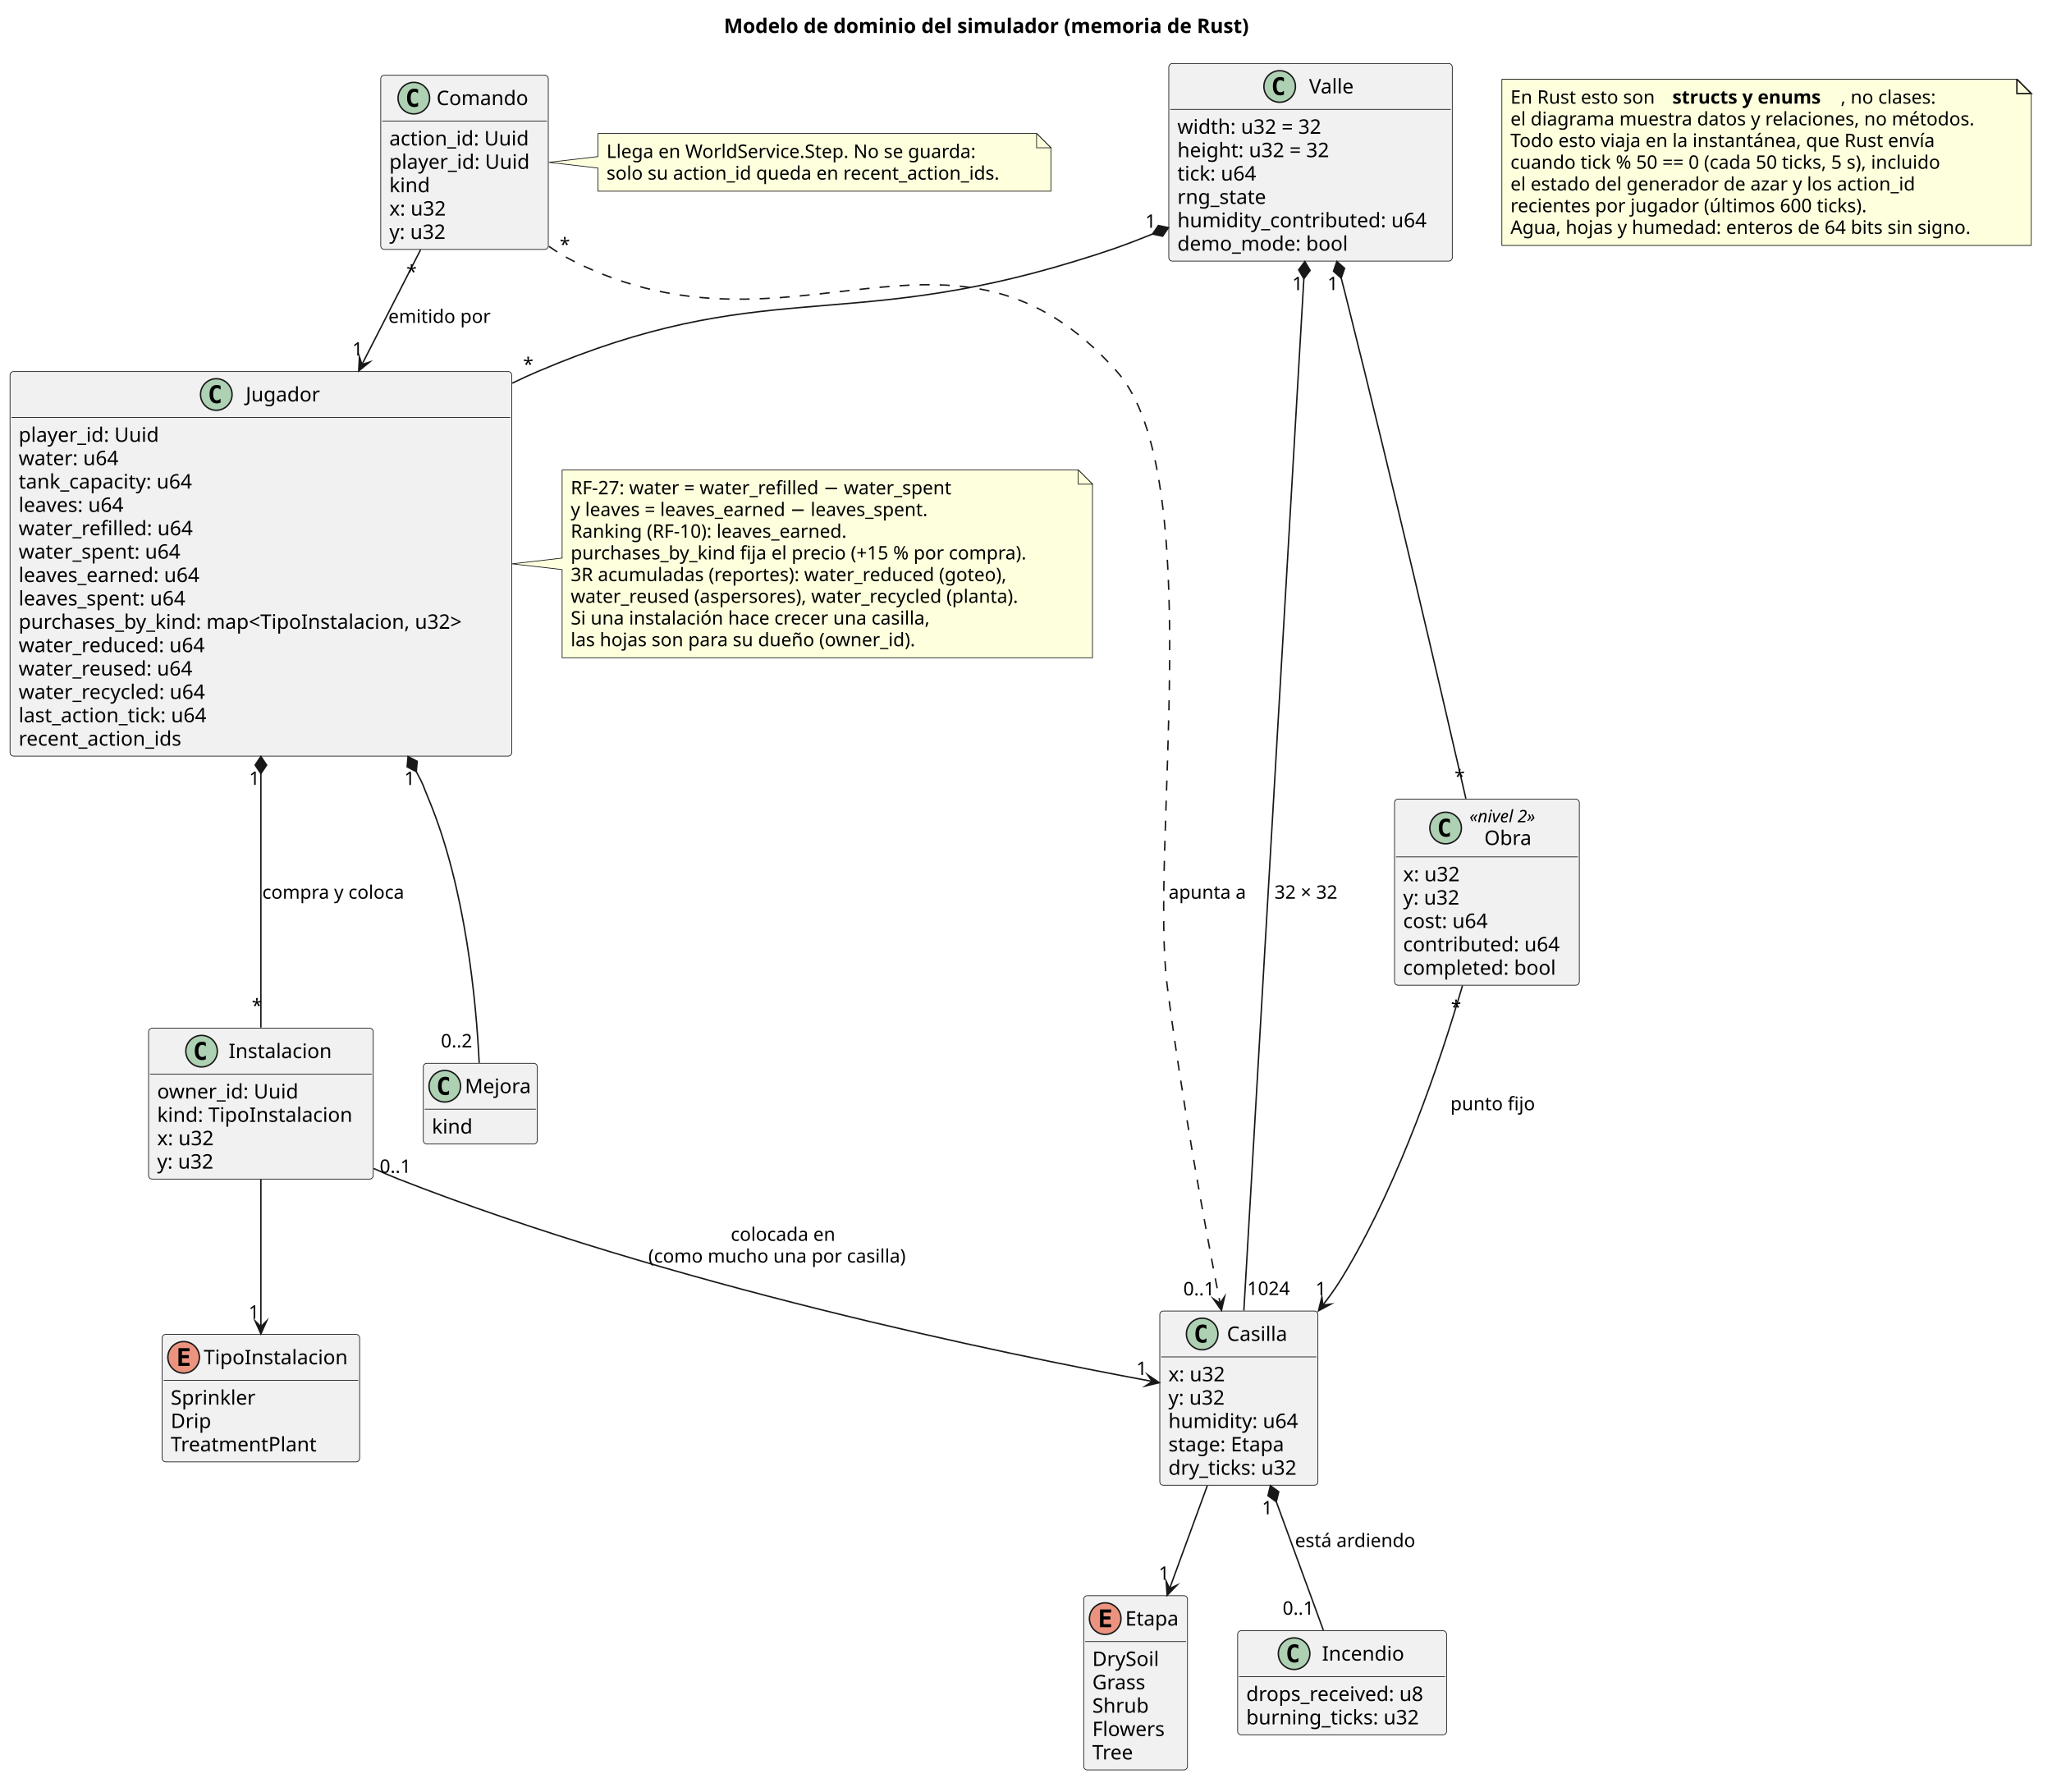
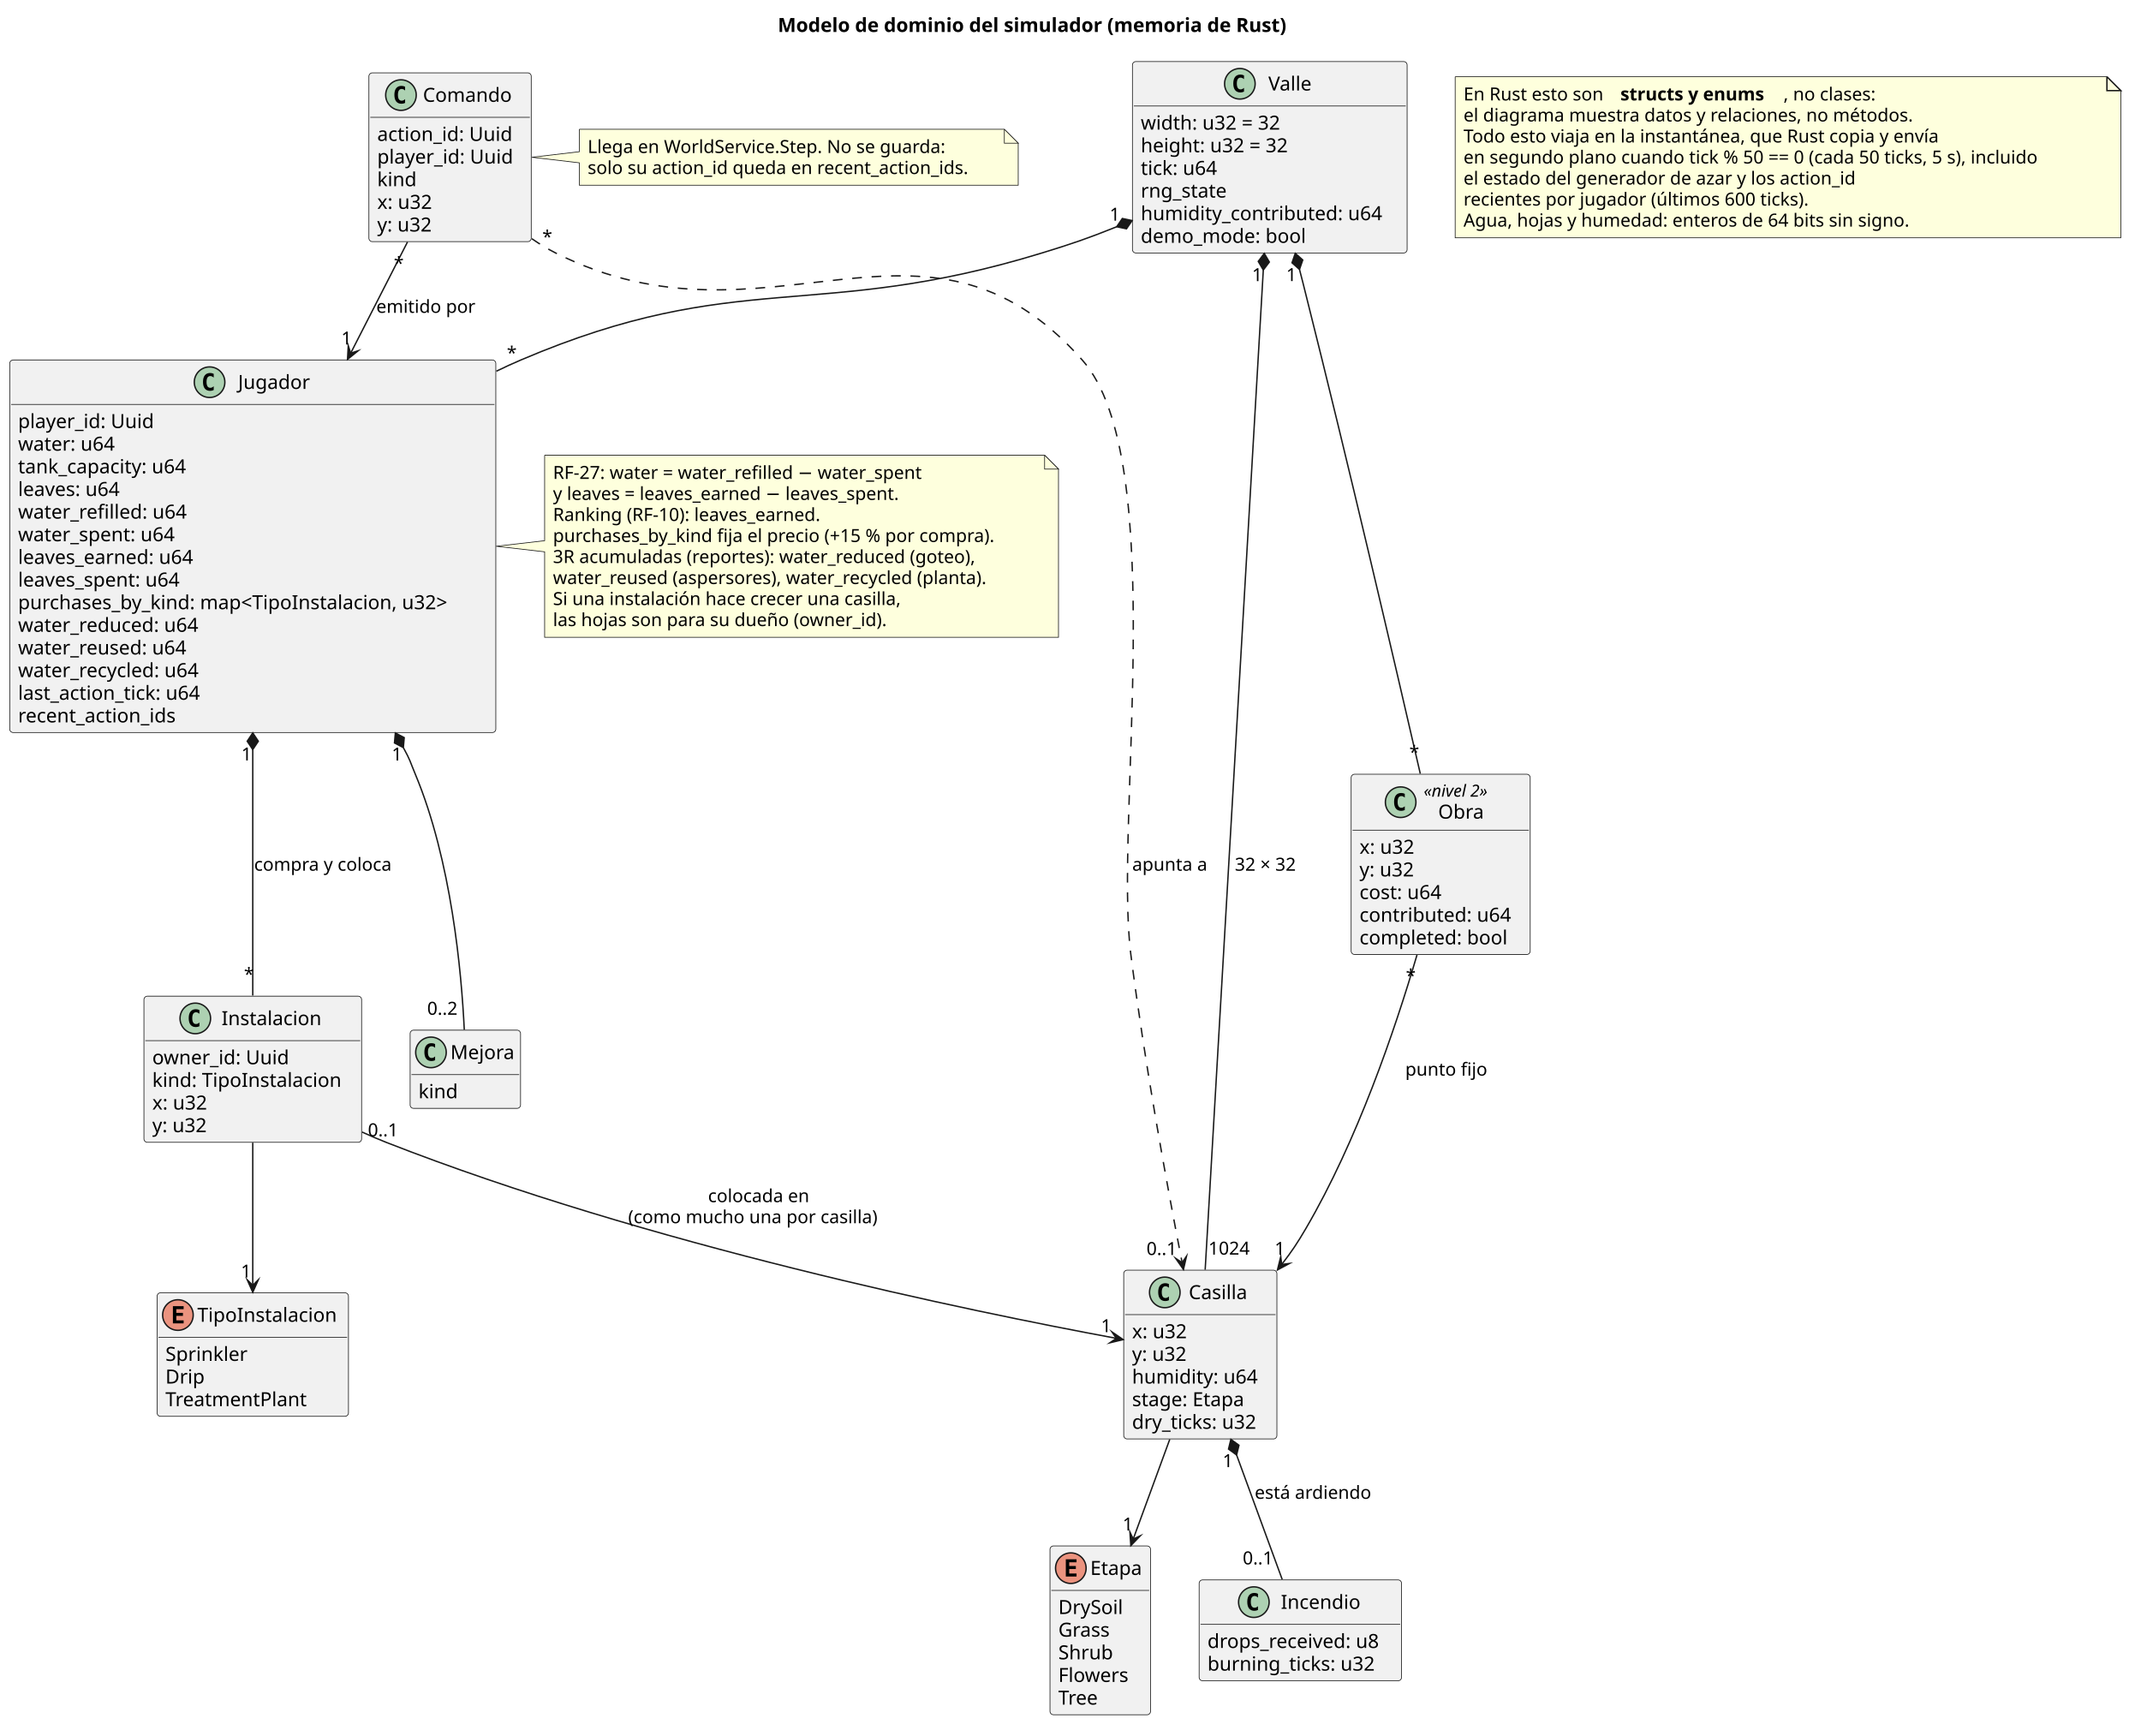
- <svg xmlns="http://www.w3.org/2000/svg" version="1.1" data-diagram-type="CLASS" style="width:1431px;height:1249px;background:#FFFFFF;" width="1431px" height="1249px" viewBox="0 0 1431 1249" zoomAndPan="magnify" preserveAspectRatio="none" contentStyleType="text/css">
+ <svg xmlns="http://www.w3.org/2000/svg" version="1.1" data-diagram-type="CLASS" style="width:1541px;height:1249px;background:#FFFFFF;" width="1541px" height="1249px" viewBox="0 0 1541 1249" zoomAndPan="magnify" preserveAspectRatio="none" contentStyleType="text/css">
  <defs />
  <g font-family="sans-serif" lengthAdjust="spacing">
    <g class="title" data-source-line="1">
-       <text x="504.837" y="22.995" fill="#000" font-size="14" textLength="414.846" font-weight="700">Modelo de dominio del simulador (memoria de Rust)</text>
+       <text x="559.819" y="22.995" fill="#000" font-size="14" textLength="414.846" font-weight="700">Modelo de dominio del simulador (memoria de Rust)</text>
    </g>
    <g class="entity" data-qualified-name="Valle" id="ent0001" data-source-line="4">
      <rect x="815.08" y="44.297" width="197.698" height="137.781" fill="#F1F1F1" style="stroke:#181818;stroke-width:0.5;" rx="2.5" ry="2.5" />
      <ellipse cx="892.405" cy="60.297" rx="11" ry="11" fill="#ADD1B2" style="stroke:#181818;stroke-width:1;" />
      <path d="M895.373,65.938 Q894.795,66.234 894.155,66.375 Q893.514,66.531 892.811,66.531 Q890.311,66.531 888.983,64.891 Q887.67,63.234 887.67,60.109 Q887.67,56.984 888.983,55.328 Q890.311,53.672 892.811,53.672 Q893.514,53.672 894.155,53.828 Q894.811,53.984 895.373,54.281 L895.373,57 Q894.748,56.422 894.155,56.156 Q893.561,55.875 892.936,55.875 Q891.592,55.875 890.905,56.953 Q890.217,58.016 890.217,60.109 Q890.217,62.203 890.905,63.281 Q891.592,64.344 892.936,64.344 Q893.561,64.344 894.155,64.078 Q894.748,63.797 895.373,63.219 L895.373,65.938 Z " fill="#000" />
      <text x="912.905" y="65.144" fill="#000" font-size="14" textLength="34.549">Valle</text>
      <line x1="816.08" y1="76.297" x2="1011.778" y2="76.297" style="stroke:#181818;stroke-width:0.5;" />
      <text x="821.08" y="93.292" fill="#000" font-size="14" textLength="112.889">width: u32 = 32</text>
      <text x="821.08" y="109.589" fill="#000" font-size="14" textLength="118.925">height: u32 = 32</text>
      <text x="821.08" y="125.886" fill="#000" font-size="14" textLength="61.038">tick: u64</text>
      <text x="821.08" y="142.183" fill="#000" font-size="14" textLength="65.98">rng_state</text>
      <text x="821.08" y="158.479" fill="#000" font-size="14" textLength="185.698">humidity_contributed: u64</text>
      <text x="821.08" y="174.776" fill="#000" font-size="14" textLength="125.48">demo_mode: bool</text>
    </g>
    <g class="entity" data-qualified-name="Casilla" id="ent0002" data-source-line="13">
      <rect x="808.8" y="914.167" width="110.26" height="121.484" fill="#F1F1F1" style="stroke:#181818;stroke-width:0.5;" rx="2.5" ry="2.5" />
      <ellipse cx="838.363" cy="930.167" rx="11" ry="11" fill="#ADD1B2" style="stroke:#181818;stroke-width:1;" />
      <path d="M841.332,935.807 Q840.754,936.104 840.113,936.245 Q839.473,936.401 838.77,936.401 Q836.27,936.401 834.942,934.761 Q833.629,933.104 833.629,929.979 Q833.629,926.854 834.942,925.198 Q836.27,923.542 838.77,923.542 Q839.473,923.542 840.113,923.698 Q840.77,923.854 841.332,924.151 L841.332,926.87 Q840.707,926.292 840.113,926.026 Q839.52,925.745 838.895,925.745 Q837.551,925.745 836.863,926.823 Q836.176,927.886 836.176,929.979 Q836.176,932.073 836.863,933.151 Q837.551,934.214 838.895,934.214 Q839.52,934.214 840.113,933.948 Q840.707,933.667 841.332,933.089 L841.332,935.807 Z " fill="#000" />
      <text x="855.6" y="935.014" fill="#000" font-size="14" textLength="45.896">Casilla</text>
      <line x1="809.8" y1="946.167" x2="918.06" y2="946.167" style="stroke:#181818;stroke-width:0.5;" />
      <text x="814.8" y="963.162" fill="#000" font-size="14" textLength="44.14">x: u32</text>
      <text x="814.8" y="979.459" fill="#000" font-size="14" textLength="44.14">y: u32</text>
      <text x="814.8" y="995.756" fill="#000" font-size="14" textLength="97.679">humidity: u64</text>
      <text x="814.8" y="1012.053" fill="#000" font-size="14" textLength="88.409">stage: Etapa</text>
      <text x="814.8" y="1028.349" fill="#000" font-size="14" textLength="98.26">dry_ticks: u32</text>
    </g>
    <g class="entity" data-qualified-name="Etapa" id="ent0003" data-source-line="21">
      <rect x="755.74" y="1112.657" width="72.38" height="121.484" fill="#F1F1F1" style="stroke:#181818;stroke-width:0.5;" rx="2.5" ry="2.5" />
      <ellipse cx="770.74" cy="1128.657" rx="11" ry="11" fill="#EB937F" style="stroke:#181818;stroke-width:1;" />
      <path d="M774.849,1134.657 L767.131,1134.657 L767.131,1122.266 L774.849,1122.266 L774.849,1124.423 L769.584,1124.423 L769.584,1127.094 L774.349,1127.094 L774.349,1129.251 L769.584,1129.251 L769.584,1132.501 L774.849,1132.501 L774.849,1134.657 Z " fill="#000" />
      <text x="784.74" y="1133.504" fill="#000" font-size="14" textLength="40.38">Etapa</text>
      <line x1="756.74" y1="1144.657" x2="827.12" y2="1144.657" style="stroke:#181818;stroke-width:0.5;" />
      <text x="761.74" y="1161.652" fill="#000" font-size="14" textLength="50.053">DrySoil</text>
      <text x="761.74" y="1177.949" fill="#000" font-size="14" textLength="39.771">Grass</text>
      <text x="761.74" y="1194.246" fill="#000" font-size="14" textLength="41.275">Shrub</text>
      <text x="761.74" y="1210.543" fill="#000" font-size="14" textLength="53.621">Flowers</text>
      <text x="761.74" y="1226.839" fill="#000" font-size="14" textLength="31.534">Tree</text>
    </g>
    <g class="entity" data-qualified-name="Jugador" id="ent0004" data-source-line="29">
      <rect x="7" y="259.077" width="349.866" height="268.156" fill="#F1F1F1" style="stroke:#181818;stroke-width:0.5;" rx="2.5" ry="2.5" />
      <ellipse cx="150.845" cy="275.077" rx="11" ry="11" fill="#ADD1B2" style="stroke:#181818;stroke-width:1;" />
      <path d="M153.814,280.718 Q153.236,281.014 152.595,281.155 Q151.955,281.311 151.251,281.311 Q148.751,281.311 147.423,279.671 Q146.111,278.014 146.111,274.889 Q146.111,271.764 147.423,270.108 Q148.751,268.452 151.251,268.452 Q151.955,268.452 152.595,268.608 Q153.251,268.764 153.814,269.061 L153.814,271.78 Q153.189,271.202 152.595,270.936 Q152.001,270.655 151.376,270.655 Q150.033,270.655 149.345,271.733 Q148.658,272.796 148.658,274.889 Q148.658,276.983 149.345,278.061 Q150.033,279.124 151.376,279.124 Q152.001,279.124 152.595,278.858 Q153.189,278.577 153.814,277.999 L153.814,280.718 Z " fill="#000" />
      <text x="171.345" y="279.924" fill="#000" font-size="14" textLength="53.676">Jugador</text>
      <line x1="8" y1="291.077" x2="355.866" y2="291.077" style="stroke:#181818;stroke-width:0.5;" />
      <text x="13" y="308.072" fill="#000" font-size="14" textLength="104.85">player_id: Uuid</text>
      <text x="13" y="324.369" fill="#000" font-size="14" textLength="75.742">water: u64</text>
      <text x="13" y="340.666" fill="#000" font-size="14" textLength="133.007">tank_capacity: u64</text>
      <text x="13" y="356.963" fill="#000" font-size="14" textLength="81.129">leaves: u64</text>
      <text x="13" y="373.259" fill="#000" font-size="14" textLength="131.209">water_refilled: u64</text>
      <text x="13" y="389.556" fill="#000" font-size="14" textLength="121.898">water_spent: u64</text>
      <text x="13" y="405.853" fill="#000" font-size="14" textLength="137.45">leaves_earned: u64</text>
      <text x="13" y="422.15" fill="#000" font-size="14" textLength="127.285">leaves_spent: u64</text>
      <text x="13" y="438.447" fill="#000" font-size="14" textLength="337.866">purchases_by_kind: map&lt;TipoInstalacion, u32&gt;</text>
      <text x="13" y="454.744" fill="#000" font-size="14" textLength="140.068">water_reduced: u64</text>
      <text x="13" y="471.041" fill="#000" font-size="14" textLength="130.778">water_reused: u64</text>
      <text x="13" y="487.338" fill="#000" font-size="14" textLength="142.181">water_recycled: u64</text>
      <text x="13" y="503.634" fill="#000" font-size="14" textLength="143.384">last_action_tick: u64</text>
      <text x="13" y="519.931" fill="#000" font-size="14" textLength="122.206">recent_action_ids</text>
    </g>
    <g class="entity" data-qualified-name="Instalacion" id="ent0005" data-source-line="46">
      <rect x="103.6" y="716.977" width="156.676" height="105.188" fill="#F1F1F1" style="stroke:#181818;stroke-width:0.5;" rx="2.5" ry="2.5" />
      <ellipse cx="140.568" cy="732.977" rx="11" ry="11" fill="#ADD1B2" style="stroke:#181818;stroke-width:1;" />
      <path d="M143.537,738.618 Q142.958,738.914 142.318,739.055 Q141.677,739.211 140.974,739.211 Q138.474,739.211 137.146,737.571 Q135.833,735.914 135.833,732.789 Q135.833,729.664 137.146,728.008 Q138.474,726.352 140.974,726.352 Q141.677,726.352 142.318,726.508 Q142.974,726.664 143.537,726.961 L143.537,729.68 Q142.912,729.102 142.318,728.836 Q141.724,728.555 141.099,728.555 Q139.755,728.555 139.068,729.633 Q138.38,730.696 138.38,732.789 Q138.38,734.883 139.068,735.961 Q139.755,737.024 141.099,737.024 Q141.724,737.024 142.318,736.758 Q142.912,736.477 143.537,735.899 L143.537,738.618 Z " fill="#000" />
      <text x="159.45" y="737.824" fill="#000" font-size="14" textLength="75.858">Instalacion</text>
      <line x1="104.6" y1="748.977" x2="259.276" y2="748.977" style="stroke:#181818;stroke-width:0.5;" />
      <text x="109.6" y="765.972" fill="#000" font-size="14" textLength="104.098">owner_id: Uuid</text>
      <text x="109.6" y="782.269" fill="#000" font-size="14" textLength="144.676">kind: TipoInstalacion</text>
      <text x="109.6" y="798.566" fill="#000" font-size="14" textLength="44.14">x: u32</text>
      <text x="109.6" y="814.863" fill="#000" font-size="14" textLength="44.14">y: u32</text>
    </g>
    <g class="entity" data-qualified-name="TipoInstalacion" id="ent0006" data-source-line="53">
      <rect x="113.06" y="930.467" width="137.752" height="88.891" fill="#F1F1F1" style="stroke:#181818;stroke-width:0.5;" rx="2.5" ry="2.5" />
      <ellipse cx="128.06" cy="946.467" rx="11" ry="11" fill="#EB937F" style="stroke:#181818;stroke-width:1;" />
      <path d="M132.169,952.467 L124.451,952.467 L124.451,940.076 L132.169,940.076 L132.169,942.232 L126.904,942.232 L126.904,944.904 L131.669,944.904 L131.669,947.061 L126.904,947.061 L126.904,950.311 L132.169,950.311 L132.169,952.467 Z " fill="#000" />
      <text x="142.06" y="951.314" fill="#000" font-size="14" textLength="105.752">TipoInstalacion</text>
      <line x1="114.06" y1="962.467" x2="249.812" y2="962.467" style="stroke:#181818;stroke-width:0.5;" />
      <text x="119.06" y="979.462" fill="#000" font-size="14" textLength="62.658">Sprinkler</text>
      <text x="119.06" y="995.759" fill="#000" font-size="14" textLength="29.313">Drip</text>
      <text x="119.06" y="1012.056" fill="#000" font-size="14" textLength="108.876">TreatmentPlant</text>
    </g>
    <g class="entity" data-qualified-name="Mejora" id="ent0007" data-source-line="59">
      <rect x="295.19" y="741.427" width="79.482" height="56.297" fill="#F1F1F1" style="stroke:#181818;stroke-width:0.5;" rx="2.5" ry="2.5" />
      <ellipse cx="310.19" cy="757.427" rx="11" ry="11" fill="#ADD1B2" style="stroke:#181818;stroke-width:1;" />
      <path d="M313.159,763.067 Q312.581,763.364 311.94,763.505 Q311.299,763.661 310.596,763.661 Q308.096,763.661 306.768,762.021 Q305.456,760.364 305.456,757.239 Q305.456,754.114 306.768,752.458 Q308.096,750.802 310.596,750.802 Q311.299,750.802 311.94,750.958 Q312.596,751.114 313.159,751.411 L313.159,754.13 Q312.534,753.552 311.94,753.286 Q311.346,753.005 310.721,753.005 Q309.378,753.005 308.69,754.083 Q308.003,755.146 308.003,757.239 Q308.003,759.333 308.69,760.411 Q309.378,761.474 310.721,761.474 Q311.346,761.474 311.94,761.208 Q312.534,760.927 313.159,760.349 L313.159,763.067 Z " fill="#000" />
      <text x="324.19" y="762.274" fill="#000" font-size="14" textLength="47.482">Mejora</text>
      <line x1="296.19" y1="773.427" x2="373.672" y2="773.427" style="stroke:#181818;stroke-width:0.5;" />
      <text x="301.19" y="790.422" fill="#000" font-size="14" textLength="29.757">kind</text>
    </g>
    <g class="entity" data-qualified-name="Comando" id="ent0008" data-source-line="63">
      <rect x="265.51" y="52.437" width="116.85" height="121.484" fill="#F1F1F1" style="stroke:#181818;stroke-width:0.5;" rx="2.5" ry="2.5" />
      <ellipse cx="288.595" cy="68.437" rx="11" ry="11" fill="#ADD1B2" style="stroke:#181818;stroke-width:1;" />
      <path d="M291.564,74.077 Q290.986,74.374 290.345,74.515 Q289.704,74.671 289.001,74.671 Q286.501,74.671 285.173,73.031 Q283.861,71.374 283.861,68.249 Q283.861,65.124 285.173,63.468 Q286.501,61.812 289.001,61.812 Q289.704,61.812 290.345,61.968 Q291.001,62.124 291.564,62.421 L291.564,65.14 Q290.939,64.562 290.345,64.296 Q289.751,64.015 289.126,64.015 Q287.783,64.015 287.095,65.093 Q286.408,66.156 286.408,68.249 Q286.408,70.343 287.095,71.421 Q287.783,72.484 289.126,72.484 Q289.751,72.484 290.345,72.218 Q290.939,71.937 291.564,71.359 L291.564,74.077 Z " fill="#000" />
      <text x="304.392" y="73.284" fill="#000" font-size="14" textLength="66.883">Comando</text>
      <line x1="266.51" y1="84.437" x2="381.36" y2="84.437" style="stroke:#181818;stroke-width:0.5;" />
      <text x="271.51" y="101.432" fill="#000" font-size="14" textLength="103.934">action_id: Uuid</text>
      <text x="271.51" y="117.729" fill="#000" font-size="14" textLength="104.85">player_id: Uuid</text>
      <text x="271.51" y="134.026" fill="#000" font-size="14" textLength="29.757">kind</text>
      <text x="271.51" y="150.323" fill="#000" font-size="14" textLength="44.14">x: u32</text>
      <text x="271.51" y="166.619" fill="#000" font-size="14" textLength="44.14">y: u32</text>
    </g>
    <g class="entity" data-qualified-name="Incendio" id="ent0009" data-source-line="71">
      <rect x="863.09" y="1137.097" width="145.69" height="72.594" fill="#F1F1F1" style="stroke:#181818;stroke-width:0.5;" rx="2.5" ry="2.5" />
      <ellipse cx="902.463" cy="1153.097" rx="11" ry="11" fill="#ADD1B2" style="stroke:#181818;stroke-width:1;" />
      <path d="M905.432,1158.738 Q904.854,1159.034 904.213,1159.175 Q903.573,1159.331 902.87,1159.331 Q900.37,1159.331 899.042,1157.691 Q897.729,1156.034 897.729,1152.909 Q897.729,1149.784 899.042,1148.128 Q900.37,1146.472 902.87,1146.472 Q903.573,1146.472 904.213,1146.628 Q904.87,1146.784 905.432,1147.081 L905.432,1149.8 Q904.807,1149.222 904.213,1148.956 Q903.62,1148.675 902.995,1148.675 Q901.651,1148.675 900.963,1149.753 Q900.276,1150.816 900.276,1152.909 Q900.276,1155.003 900.963,1156.081 Q901.651,1157.144 902.995,1157.144 Q903.62,1157.144 904.213,1156.878 Q904.807,1156.597 905.432,1156.019 L905.432,1158.738 Z " fill="#000" />
      <text x="921.88" y="1157.944" fill="#000" font-size="14" textLength="59.527">Incendio</text>
      <line x1="864.09" y1="1169.097" x2="1007.78" y2="1169.097" style="stroke:#181818;stroke-width:0.5;" />
      <text x="869.09" y="1186.092" fill="#000" font-size="14" textLength="133.69">drops_received: u8</text>
      <text x="869.09" y="1202.389" fill="#000" font-size="14" textLength="129.37">burning_ticks: u32</text>
    </g>
    <g class="entity" data-qualified-name="Obra" id="ent0010" data-source-line="76">
      <rect x="972.5" y="557.227" width="128.874" height="129.75" fill="#F1F1F1" style="stroke:#181818;stroke-width:0.5;" rx="2.5" ry="2.5" />
      <ellipse cx="1008.135" cy="577.36" rx="11" ry="11" fill="#ADD1B2" style="stroke:#181818;stroke-width:1;" />
      <path d="M1011.103,583 Q1010.525,583.297 1009.885,583.438 Q1009.244,583.594 1008.541,583.594 Q1006.041,583.594 1004.713,581.953 Q1003.4,580.297 1003.4,577.172 Q1003.4,574.047 1004.713,572.391 Q1006.041,570.735 1008.541,570.735 Q1009.244,570.735 1009.885,570.891 Q1010.541,571.047 1011.103,571.344 L1011.103,574.063 Q1010.478,573.485 1009.885,573.219 Q1009.291,572.938 1008.666,572.938 Q1007.322,572.938 1006.635,574.016 Q1005.947,575.078 1005.947,577.172 Q1005.947,579.266 1006.635,580.344 Q1007.322,581.407 1008.666,581.407 Q1009.291,581.407 1009.885,581.141 Q1010.478,580.86 1011.103,580.282 L1011.103,583 Z " fill="#000" />
      <text x="1024.72" y="573.366" fill="#000" font-size="12" textLength="55.02" font-style="italic">«nivel 2»</text>
      <text x="1035.109" y="589.191" fill="#000" font-size="14" textLength="34.241">Obra</text>
      <line x1="973.5" y1="597.493" x2="1100.374" y2="597.493" style="stroke:#181818;stroke-width:0.5;" />
      <text x="978.5" y="614.488" fill="#000" font-size="14" textLength="44.14">x: u32</text>
      <text x="978.5" y="630.784" fill="#000" font-size="14" textLength="44.14">y: u32</text>
      <text x="978.5" y="647.081" fill="#000" font-size="14" textLength="64.9">cost: u64</text>
      <text x="978.5" y="663.378" fill="#000" font-size="14" textLength="116.874">contributed: u64</text>
      <text x="978.5" y="679.675" fill="#000" font-size="14" textLength="113.354">completed: bool</text>
    </g>
    <g class="entity" data-qualified-name="N1" id="ent0023" data-source-line="98">
-       <path d="M1047.35,55.217 L1047.35,171.147 L1416.519,171.147 L1416.519,65.217 L1406.519,55.217 L1047.35,55.217" style="stroke:#181818;stroke-width:0.5;" fill="#FEFFDD" />
-       <path d="M1406.519,55.217 L1406.519,65.217 L1416.519,65.217 L1406.519,55.217" style="stroke:#181818;stroke-width:1;" fill="#FEFFDD" />
-       <text x="1053.35" y="72.284" fill="#000" font-size="13" textLength="108.78">En Rust esto son</text>
-       <text x="1166.262" y="72.284" fill="#000" font-size="13" textLength="117.413" font-weight="700">structs y enums</text>
-       <text x="1283.675" y="72.284" fill="#000" font-size="13" textLength="73.239">, no clases:</text>
-       <text x="1053.35" y="87.417" fill="#000" font-size="13" textLength="348.169">el diagrama muestra datos y relaciones, no métodos.</text>
-       <text x="1053.35" y="102.549" fill="#000" font-size="13" textLength="322.112">Todo esto viaja en la instantánea, que Rust envía</text>
-       <text x="1053.35" y="117.682" fill="#000" font-size="13" textLength="337.74">cuando tick % 50 == 0 (cada 50 ticks, 5 s), incluido</text>
-       <text x="1053.35" y="132.815" fill="#000" font-size="13" textLength="304.681">el estado del generador de azar y los action_id</text>
-       <text x="1053.35" y="147.948" fill="#000" font-size="13" textLength="269.236">recientes por jugador (últimos 600 ticks).</text>
-       <text x="1053.35" y="163.081" fill="#000" font-size="13" textLength="346.417">Agua, hojas y humedad: enteros de 64 bits sin signo.</text>
+       <path d="M1047.38,55.217 L1047.38,171.147 L1526.484,171.147 L1526.484,65.217 L1516.484,55.217 L1047.38,55.217" style="stroke:#181818;stroke-width:0.5;" fill="#FEFFDD" />
+       <path d="M1516.484,55.217 L1516.484,65.217 L1526.484,65.217 L1516.484,55.217" style="stroke:#181818;stroke-width:1;" fill="#FEFFDD" />
+       <text x="1053.38" y="72.284" fill="#000" font-size="13" textLength="108.78">En Rust esto son</text>
+       <text x="1166.292" y="72.284" fill="#000" font-size="13" textLength="117.413" font-weight="700">structs y enums</text>
+       <text x="1283.705" y="72.284" fill="#000" font-size="13" textLength="73.239">, no clases:</text>
+       <text x="1053.38" y="87.417" fill="#000" font-size="13" textLength="348.169">el diagrama muestra datos y relaciones, no métodos.</text>
+       <text x="1053.38" y="102.549" fill="#000" font-size="13" textLength="373.001">Todo esto viaja en la instantánea, que Rust copia y envía</text>
+       <text x="1053.38" y="117.682" fill="#000" font-size="13" textLength="458.104">en segundo plano cuando tick % 50 == 0 (cada 50 ticks, 5 s), incluido</text>
+       <text x="1053.38" y="132.815" fill="#000" font-size="13" textLength="304.681">el estado del generador de azar y los action_id</text>
+       <text x="1053.38" y="147.948" fill="#000" font-size="13" textLength="269.236">recientes por jugador (últimos 600 ticks).</text>
+       <text x="1053.38" y="163.081" fill="#000" font-size="13" textLength="346.417">Agua, hojas y humedad: enteros de 64 bits sin signo.</text>
    </g>
    <g class="entity" data-qualified-name="GMN24" id="ent0025" data-source-line="108">
      <path d="M392,327.617 L392,389.157 L357.06,393.157 L392,397.157 L392,458.679 A0,0 0 0 0 392,458.679 L761.861,458.679 A0,0 0 0 0 761.861,458.679 L761.861,337.617 L751.861,327.617 L392,327.617 A0,0 0 0 0 392,327.617" style="stroke:#181818;stroke-width:0.5;" fill="#FEFFDD" />
      <path d="M751.861,327.617 L751.861,337.617 L761.861,337.617 L751.861,327.617" style="stroke:#181818;stroke-width:0.5;" fill="#FEFFDD" />
      <text x="398" y="344.684" fill="#000" font-size="13" textLength="290.05">RF-27: water = water_refilled − water_spent</text>
      <text x="398" y="359.817" fill="#000" font-size="13" textLength="275.552">y leaves = leaves_earned − leaves_spent.</text>
      <text x="398" y="374.949" fill="#000" font-size="13" textLength="211.872">Ranking (RF-10): leaves_earned.</text>
      <text x="398" y="390.082" fill="#000" font-size="13" textLength="348.861">purchases_by_kind fija el precio (+15 % por compra).</text>
      <text x="398" y="405.215" fill="#000" font-size="13" textLength="330.243">3R acumuladas (reportes): water_reduced (goteo),</text>
      <text x="398" y="420.348" fill="#000" font-size="13" textLength="340.133">water_reused (aspersores), water_recycled (planta).</text>
      <text x="398" y="435.481" fill="#000" font-size="13" textLength="272.917">Si una instalación hace crecer una casilla,</text>
      <text x="398" y="450.613" fill="#000" font-size="13" textLength="258.686">las hojas son para su dueño (owner_id).</text>
    </g>
    <g class="entity" data-qualified-name="GMN27" id="ent0028" data-source-line="119">
      <path d="M416.98,93.047 L416.98,109.187 L382.76,113.187 L416.98,117.187 L416.98,133.313 A0,0 0 0 0 416.98,133.313 L732.879,133.313 A0,0 0 0 0 732.879,133.313 L732.879,103.047 L722.879,93.047 L416.98,93.047 A0,0 0 0 0 416.98,93.047" style="stroke:#181818;stroke-width:0.5;" fill="#FEFFDD" />
      <path d="M722.879,93.047 L722.879,103.047 L732.879,103.047 L722.879,93.047" style="stroke:#181818;stroke-width:0.5;" fill="#FEFFDD" />
      <text x="422.98" y="110.114" fill="#000" font-size="13" textLength="278.745">Llega en WorldService.Step. No se guarda:</text>
      <text x="422.98" y="125.247" fill="#000" font-size="13" textLength="294.899">solo su action_id queda en recent_action_ids.</text>
    </g>
    <g class="link" data-entity-1="ent0001" data-entity-2="ent0002" id="lnk11" data-source-line="84" data-link-type="composition">
      <path d="M909.273,194.347 C899.753,357.967 876.44,758.827 867.43,913.847" style="stroke:#181818;stroke-width:1;" fill="none" id="Valle-backto-Casilla" codeLine="84" />
      <polygon points="909.97,182.367,905.628,188.124,909.273,194.347,913.615,188.589,909.97,182.367" fill="#181818" style="stroke:#181818;stroke-width:1;stroke-linejoin:miter;stroke-miterlimit:10;" />
      <text x="888.78" y="626.674" fill="#000" font-size="13" textLength="52.241">32 × 32</text>
      <text x="901.163" y="202.348" fill="#000" font-size="13">1</text>
      <text x="869.747" y="902.994" fill="#000" font-size="13" textLength="33.084">1024</text>
    </g>
    <g class="link" data-entity-1="ent0001" data-entity-2="ent0004" id="lnk12" data-source-line="85" data-link-type="composition">
      <path d="M803.737,163.204 C782.577,171.714 771.29,175.527 749.93,182.077 C587.26,231.947 531.44,192.337 374.93,259.077 C369.04,261.587 363.14,264.297 357.25,267.167" style="stroke:#181818;stroke-width:1;" fill="none" id="Valle-backto-Jugador" codeLine="85" />
      <polygon points="814.87,158.727,807.811,157.255,803.737,163.204,810.796,164.677,814.87,158.727" fill="#181818" style="stroke:#181818;stroke-width:1;stroke-linejoin:miter;stroke-miterlimit:10;" />
      <text x="798.668" y="158.83" fill="#000" font-size="13">1</text>
      <text x="364.783" y="258.605" fill="#000" font-size="13">*</text>
    </g>
    <g class="link" data-entity-1="ent0002" data-entity-2="ent0003" id="lnk13" data-source-line="86" data-link-type="dependency">
      <path d="M841.94,1035.927 C833.05,1060.197 824.53,1083.452 815.64,1107.712" style="stroke:#181818;stroke-width:1;" fill="none" id="Casilla-to-Etapa" codeLine="86" />
      <polygon points="813.92,1112.407,820.772,1105.333,815.64,1107.712,813.261,1102.58,813.92,1112.407" fill="#181818" style="stroke:#181818;stroke-width:1;stroke-linejoin:miter;stroke-miterlimit:10;" />
      <text x="808.016" y="1101.562" fill="#000" font-size="13">1</text>
    </g>
    <g class="link" data-entity-1="ent0002" data-entity-2="ent0009" id="lnk14" data-source-line="87" data-link-type="composition">
      <path d="M890.056,1047.195 C902.126,1080.155 912.57,1108.637 922.86,1136.717" style="stroke:#181818;stroke-width:1;" fill="none" id="Casilla-backto-Incendio" codeLine="87" />
      <polygon points="885.93,1035.927,884.237,1042.936,890.056,1047.195,891.749,1040.186,885.93,1035.927" fill="#181818" style="stroke:#181818;stroke-width:1;stroke-linejoin:miter;stroke-miterlimit:10;" />
      <text x="903.09" y="1078.724" fill="#000" font-size="13" textLength="89.584">está ardiendo</text>
      <text x="880.027" y="1055.924" fill="#000" font-size="13">1</text>
      <text x="894.465" y="1125.927" fill="#000" font-size="13" textLength="24.807">0..1</text>
    </g>
    <g class="link" data-entity-1="ent0004" data-entity-2="ent0005" id="lnk15" data-source-line="88" data-link-type="composition">
      <path d="M181.93,539.477 C181.93,604.817 181.93,667.737 181.93,716.487" style="stroke:#181818;stroke-width:1;" fill="none" id="Jugador-backto-Instalacion" codeLine="88" />
      <polygon points="181.93,527.477,177.93,533.477,181.93,539.477,185.93,533.477,181.93,527.477" fill="#181818" style="stroke:#181818;stroke-width:1;stroke-linejoin:miter;stroke-miterlimit:10;" />
      <text x="182.93" y="626.674" fill="#000" font-size="13" textLength="107.066">compra y coloca</text>
      <text x="173.718" y="547.303" fill="#000" font-size="13">1</text>
      <text x="175.577" y="705.8" fill="#000" font-size="13">*</text>
    </g>
    <g class="link" data-entity-1="ent0005" data-entity-2="ent0006" id="lnk16" data-source-line="89" data-link-type="dependency">
      <path d="M181.93,822.407 C181.93,855.707 181.93,893.487 181.93,925.087" style="stroke:#181818;stroke-width:1;" fill="none" id="Instalacion-to-TipoInstalacion" codeLine="89" />
      <polygon points="181.93,930.087,185.93,921.087,181.93,925.087,177.93,921.087,181.93,930.087" fill="#181818" style="stroke:#181818;stroke-width:1;stroke-linejoin:miter;stroke-miterlimit:10;" />
      <text x="173.362" y="919.478" fill="#000" font-size="13">1</text>
    </g>
    <g class="link" data-entity-1="ent0005" data-entity-2="ent0002" id="lnk17" data-source-line="90" data-link-type="dependency">
      <path d="M260.59,814.757 C266.39,817.417 272.21,819.927 277.93,822.167 C466.3,895.937 697.814,943.656 803.504,963.236" style="stroke:#181818;stroke-width:1;" fill="none" id="Instalacion-to-Casilla" codeLine="90" />
      <polygon points="808.42,964.147,800.299,958.574,803.504,963.236,798.842,966.441,808.42,964.147" fill="#181818" style="stroke:#181818;stroke-width:1;stroke-linejoin:miter;stroke-miterlimit:10;" />
      <text x="509.605" y="865.234" fill="#000" font-size="13" textLength="78.368">colocada en</text>
      <text x="452.13" y="880.367" fill="#000" font-size="13" textLength="193.318">(como mucho una por casilla)</text>
      <text x="264.779" y="817.822" fill="#000" font-size="13" textLength="24.807">0..1</text>
      <text x="792.442" y="958.769" fill="#000" font-size="13">1</text>
    </g>
    <g class="link" data-entity-1="ent0004" data-entity-2="ent0007" id="lnk18" data-source-line="91" data-link-type="composition">
      <path d="M290.311,538.069 C295.651,547.849 294.77,547.267 298.93,557.227 C324.96,619.567 332.18,699.747 334.17,741.137" style="stroke:#181818;stroke-width:1;" fill="none" id="Jugador-backto-Mejora" codeLine="91" />
      <polygon points="284.56,527.537,283.925,534.72,290.311,538.069,290.946,530.886,284.56,527.537" fill="#181818" style="stroke:#181818;stroke-width:1;stroke-linejoin:miter;stroke-miterlimit:10;" />
      <text x="281.961" y="547.367" fill="#000" font-size="13">1</text>
      <text x="307.467" y="730.357" fill="#000" font-size="13" textLength="24.807">0..2</text>
    </g>
    <g class="link" data-entity-1="ent0008" data-entity-2="ent0004" id="lnk19" data-source-line="92" data-link-type="dependency">
      <path d="M293.3,174.157 C280.58,199.057 267.545,224.564 252.405,254.194" style="stroke:#181818;stroke-width:1;" fill="none" id="Comando-to-Jugador" codeLine="92" />
      <polygon points="250.13,258.647,257.787,252.453,252.405,254.194,250.663,248.812,250.13,258.647" fill="#181818" style="stroke:#181818;stroke-width:1;stroke-linejoin:miter;stroke-miterlimit:10;" />
      <text x="270.83" y="225.144" fill="#000" font-size="13" textLength="74.871">emitido por</text>
      <text x="283.44" y="194.149" fill="#000" font-size="13">*</text>
      <text x="245.648" y="247.951" fill="#000" font-size="13">1</text>
    </g>
    <g class="link" data-entity-1="ent0008" data-entity-2="ent0002" id="lnk20" data-source-line="93" data-link-type="dependency">
      <path d="M382.78,171.787 C388.33,175.637 394.08,179.137 399.93,182.077 C553.59,259.117 664.82,130.527 778.93,259.077 C842.27,330.427 801.84,592.347 813.93,686.977 C823.99,765.727 839.564,850.899 850.844,908.789" style="stroke:#181818;stroke-width:1;stroke-dasharray:7,7;" fill="none" id="Comando-to-Casilla" codeLine="93" />
      <polygon points="851.8,913.697,854.005,904.098,850.844,908.789,846.153,905.628,851.8,913.697" fill="#181818" style="stroke:#181818;stroke-width:1;stroke-linejoin:miter;stroke-miterlimit:10;" />
      <text x="814.93" y="626.674" fill="#000" font-size="13" textLength="57.859">apunta a</text>
      <text x="390.348" y="175.091" fill="#000" font-size="13">*</text>
      <text x="825.205" y="903.256" fill="#000" font-size="13" textLength="24.807">0..1</text>
    </g>
    <g class="link" data-entity-1="ent0001" data-entity-2="ent0010" id="lnk21" data-source-line="94" data-link-type="composition">
      <path d="M935.319,193.926 C937.929,203.896 937.51,202.437 939.93,212.077 C970.49,333.637 1003.7,476.197 1022.26,556.857" style="stroke:#181818;stroke-width:1;" fill="none" id="Valle-backto-Obra" codeLine="94" />
      <polygon points="932.28,182.317,929.93,189.134,935.319,193.926,937.669,187.108,932.28,182.317" fill="#181818" style="stroke:#181818;stroke-width:1;stroke-linejoin:miter;stroke-miterlimit:10;" />
      <text x="925.774" y="202.293" fill="#000" font-size="13">1</text>
      <text x="1014.354" y="545.975" fill="#000" font-size="13">*</text>
    </g>
    <g class="link" data-entity-1="ent0010" data-entity-2="ent0002" id="lnk22" data-source-line="95" data-link-type="dependency">
      <path d="M1019.89,687.297 C1003.83,741.907 976.73,821.247 939.93,884.167 C934.01,894.297 929.977,900.458 922.527,910.048" style="stroke:#181818;stroke-width:1;" fill="none" id="Obra-to-Casilla" codeLine="95" />
      <polygon points="919.46,913.997,928.14,909.343,922.527,910.048,921.823,904.436,919.46,913.997" fill="#181818" style="stroke:#181818;stroke-width:1;stroke-linejoin:miter;stroke-miterlimit:10;" />
      <text x="1011.44" y="774.144" fill="#000" font-size="13" textLength="61.667">punto fijo</text>
      <text x="1011.848" y="706.867" fill="#000" font-size="13">*</text>
      <text x="917.434" y="903.161" fill="#000" font-size="13">1</text>
    </g>
  </g>
</svg>
